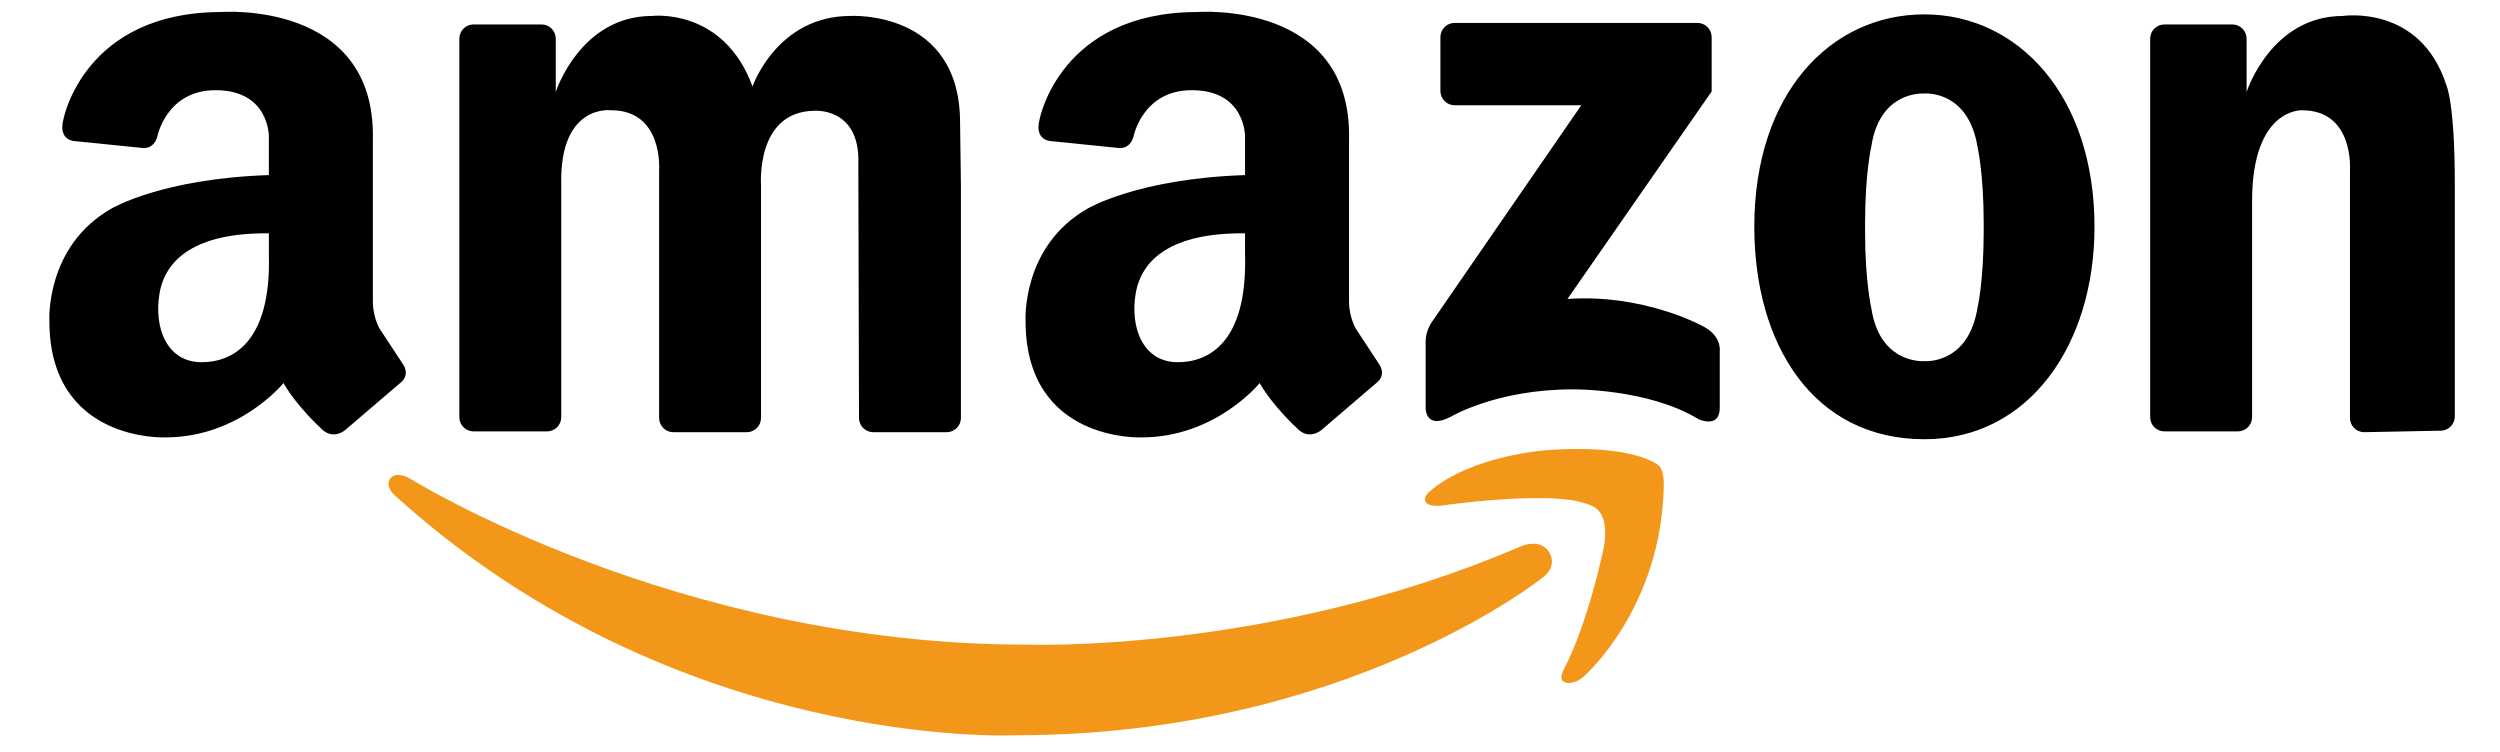
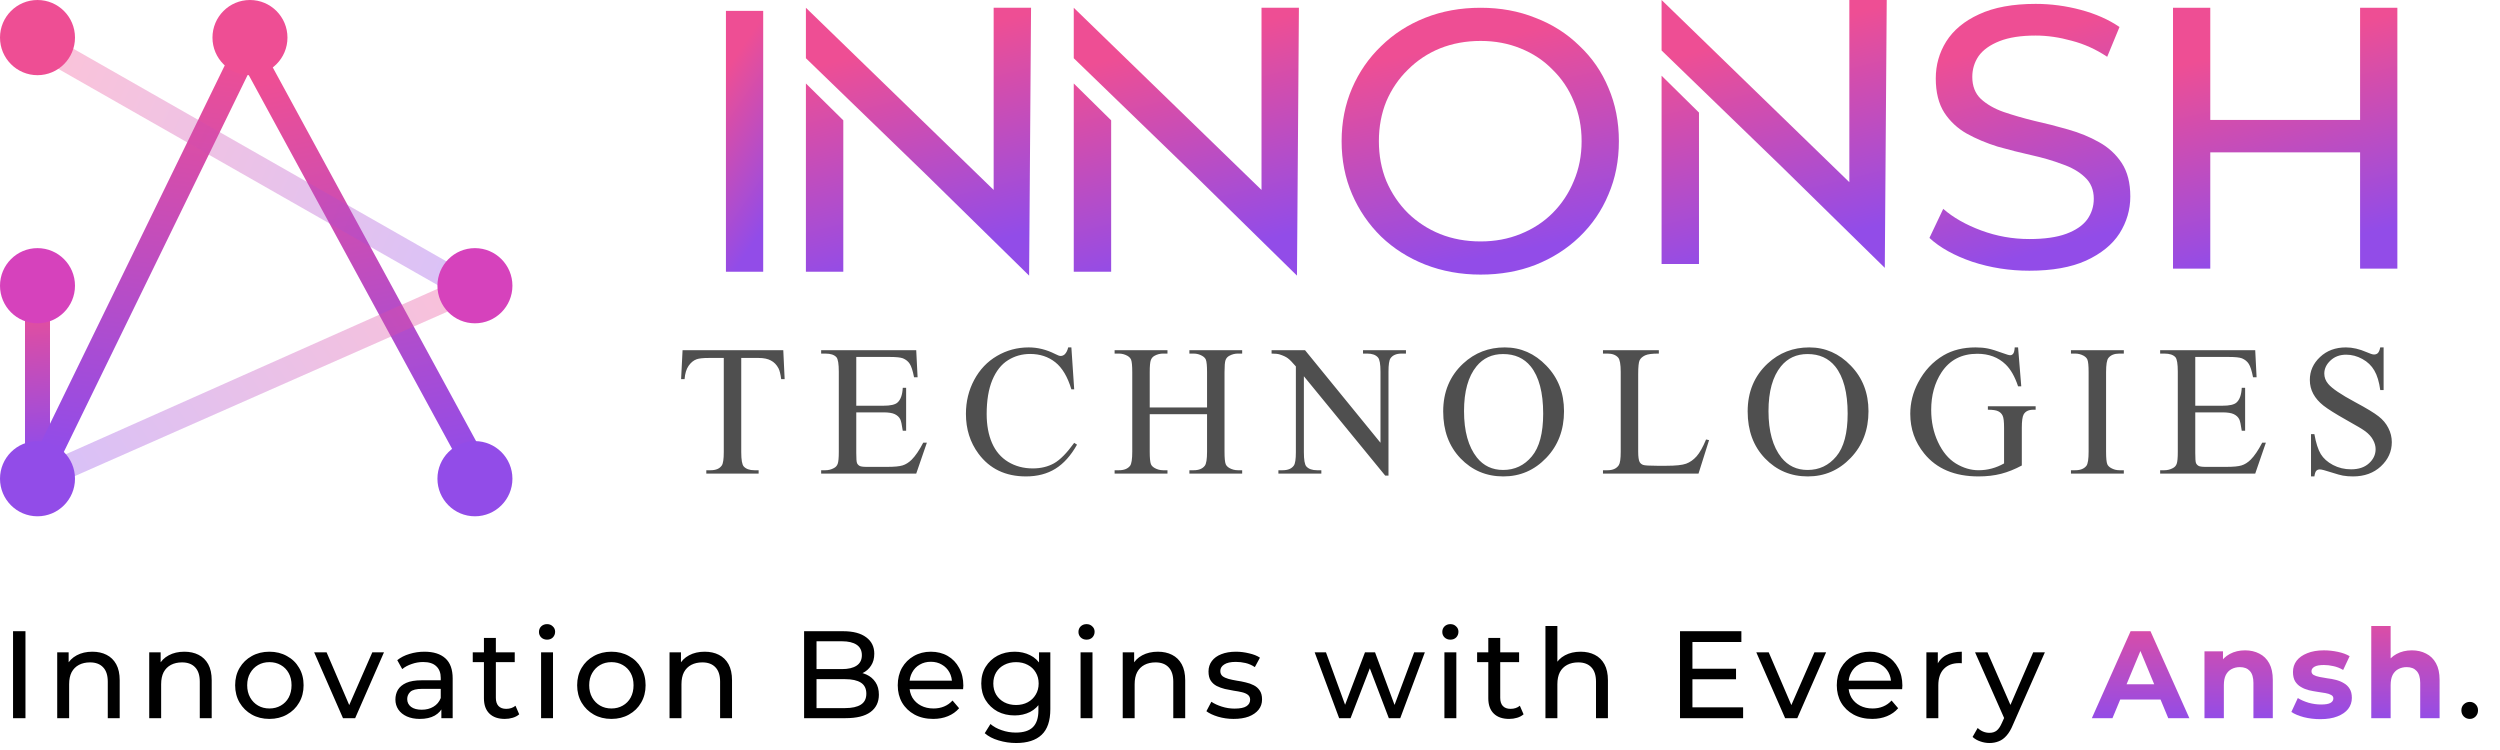
- <svg xmlns="http://www.w3.org/2000/svg" height="752" width="2500" viewBox="-0.658 -1.875 384.246 119.917">
-   <path d="M81.633 27.542V64.65a2.268 2.268 0 0 1-2.268 2.268H67.651a2.269 2.269 0 0 1-2.268-2.268V4.292a2.268 2.268 0 0 1 2.268-2.268h10.84a2.268 2.268 0 0 1 2.268 2.268v8.5S84.634.667 96.134.667c0 0 11.375-1.375 16 11.25 0 0 3.875-11.25 15.625-11.25 0 0 17.474-1.039 17.474 17.042l.133 9.958v37.108a2.268 2.268 0 0 1-2.268 2.268h-11.715a2.269 2.269 0 0 1-2.268-2.268l-.107-40.483c.333-9.167-7.083-8.5-7.083-8.5-9.333.167-8.435 11.875-8.435 11.875v37.108a2.268 2.268 0 0 1-2.268 2.268H99.508a2.269 2.269 0 0 1-2.268-2.268V25.208s.685-9.5-7.649-9.5c.001 0-8.249-1.083-7.958 11.834zM383.588 27.431v37.107a2.269 2.269 0 0 1-2.268 2.268l-12.183.236a2.269 2.269 0 0 1-2.268-2.268V25.208s.685-9.5-7.648-9.5c0 0-7.959-.392-7.959 14.503v34.438a2.269 2.269 0 0 1-2.268 2.268h-11.715a2.269 2.269 0 0 1-2.268-2.268V4.292a2.269 2.269 0 0 1 2.268-2.268h10.84a2.268 2.268 0 0 1 2.268 2.268v8.5S354.262.667 365.762.667c0 0 12.319-1.869 16.468 11.015.001-.001 1.358 2.657 1.358 15.749zM299.008.417c-14.98 0-27.125 12.625-27.125 33.875 0 18.709 9.375 33.875 27.125 33.875 16.75 0 27.125-15.166 27.125-33.875 0-20.875-12.144-33.875-27.125-33.875zm9.455 34.625c0 8-1 12.25-1 12.25-1.423 8.457-7.562 8.469-8.467 8.424-.977.039-7.168-.049-8.449-8.424 0 0-1-4.25-1-12.25v-1.333c0-8 1-12.25 1-12.25 1.281-8.375 7.473-8.463 8.449-8.425.905-.045 7.044-.034 8.467 8.425 0 0 1 4.25 1 12.25zM265.084 12.708v-8.66a2.269 2.269 0 0 0-2.268-2.268h-38.72a2.268 2.268 0 0 0-2.268 2.268v8.593a2.269 2.269 0 0 0 2.268 2.268h20.197l-23.906 34.68s-.942 1.406-.911 2.959v10.549s-.156 3.617 3.946 1.518c0 0 7.286-4.402 19.503-4.402 0 0 12.065-.15 20.109 4.781 0 0 3.339 1.518 3.339-1.82v-9.182s.303-2.43-2.884-3.947c0 0-9.258-5.084-21.399-4.25zM56.342 56.124l-3.667-5.582c-1.167-2.084-1.083-4.418-1.083-4.418V20.375C52.092-1.875 27.425.042 27.425.042 5.497.042 2.258 17.107 2.258 17.107c-.914 3.431 1.744 3.514 1.744 3.514l10.715 1.087s1.827.418 2.492-1.757c0 0 1.411-7.445 9.302-7.445 8.586 0 8.497 7.369 8.497 7.369v6.169c-17.14.573-25.083 5.331-25.083 5.331-10.583 6-9.917 17.917-9.917 17.917 0 19.416 18.5 18.582 18.5 18.582 11.833 0 18.833-8.666 18.833-8.666 2.083 3.668 5.917 7.166 5.917 7.166 1.918 2.08 3.917.334 3.917.334l8.667-7.416c1.916-1.418.5-3.168.5-3.168zm-32.059-.24c-5.566 0-7.635-5.531-6.711-10.967.925-5.436 5.729-9.708 17.437-9.583v3.305c.415 14.438-6.093 17.245-10.726 17.245zM212.008 56.124l-3.666-5.582c-1.167-2.084-1.084-4.418-1.084-4.418V20.375c.5-22.25-24.167-20.333-24.167-20.333-21.928 0-25.167 17.065-25.167 17.065-.914 3.431 1.744 3.514 1.744 3.514l10.715 1.087s1.827.418 2.492-1.757c0 0 1.411-7.445 9.302-7.445 8.586 0 8.497 7.369 8.497 7.369v6.169c-17.139.573-25.083 5.331-25.083 5.331-10.583 6-9.917 17.917-9.917 17.917 0 19.416 18.5 18.582 18.5 18.582 11.833 0 18.833-8.666 18.833-8.666 2.084 3.668 5.916 7.166 5.916 7.166 1.918 2.08 3.918.334 3.918.334l8.666-7.416c1.917-1.418.501-3.168.501-3.168zm-32.059-.24c-5.566 0-7.635-5.531-6.711-10.967.925-5.436 5.729-9.708 17.436-9.583v3.305c.416 14.438-6.091 17.245-10.725 17.245z" />
-   <g fill="#f3971b">
-     <path d="M241.504 104.862s-.98 1.705.224 2.086c0 0 1.36.531 3.056-1.043 0 0 12.369-10.805 12.667-30.477 0 0 .091-2.457-.895-3.129 0 0-3.875-3.428-17.809-2.385 0 0-12.146.82-18.777 6.707 0 0-.596.521-.596 1.191 0 0-.143 1.447 3.502.82 0 0 12.145-1.715 19.373-.82 0 0 3.727.447 4.77 1.715 0 0 1.714 1.416.819 6.109 0 .002-2.46 11.924-6.334 19.226z" />
-     <path d="M239.055 85.989s1.814 2.35-1.113 4.377c0 0-31.267 25.01-83.767 25.01 0 0-54.042 2.666-99.167-38.334 0 0-1.582-1.389-.6-2.68 0 0 .878-1.188 3.151.104 0 0 42.449 26.451 98.199 26.451 0 0 38.75 1.5 78.5-15.5 0 0 3.167-1.641 4.797.572z" />
-   </g>
+ <svg xmlns="http://www.w3.org/2000/svg" width="644" height="193" viewBox="0 0 644 193" fill="none">
+   <rect x="6.439" y="73.602" width="6.439" height="43.257" fill="url(#paint0_linear_228_77)" />
+   <rect width="6.441" height="120.527" transform="matrix(0.95038 0.311092 -0.438296 0.898831 62.6621 7.07373)" fill="url(#paint1_linear_228_77)" />
+   <rect width="6.441" height="120.515" transform="matrix(-0.93552 0.353274 0.477903 0.878413 67.8398 12.9126)" fill="url(#paint2_linear_228_77)" />
+   <rect opacity="0.34" width="6.451" height="122.329" transform="matrix(0.552513 -0.833504 0.868775 0.495206 10.3027 15.061)" fill="url(#paint3_linear_228_77)" />
+   <path opacity="0.35" d="M123.189 69.728L125.814 75.623L14.809 124.606L12.233 119.118L123.189 69.728Z" fill="url(#paint4_linear_228_77)" />
+   <ellipse cx="64.391" cy="9.684" rx="9.659" ry="9.684" fill="#EE4E94" />
+   <ellipse cx="9.659" cy="73.602" rx="9.659" ry="9.684" fill="#D642BC" />
+   <ellipse cx="9.659" cy="123.315" rx="9.659" ry="9.684" fill="#924CE8" />
+   <ellipse cx="122.342" cy="73.602" rx="9.659" ry="9.684" fill="#D642BC" />
+   <ellipse cx="9.659" cy="9.684" rx="9.659" ry="9.684" fill="#EE4E94" />
+   <ellipse cx="122.342" cy="123.315" rx="9.659" ry="9.684" fill="#924CE8" />
+   <path d="M201.773 90.218L202.125 97.671H201.234C201.062 96.359 200.828 95.421 200.531 94.859C200.047 93.953 199.398 93.289 198.586 92.867C197.789 92.429 196.734 92.21 195.422 92.21H190.945V116.492C190.945 118.445 191.156 119.664 191.578 120.148C192.172 120.804 193.086 121.132 194.32 121.132H195.422V122H181.945V121.132H183.07C184.414 121.132 185.367 120.726 185.93 119.914C186.273 119.414 186.445 118.273 186.445 116.492V92.21H182.625C181.141 92.21 180.086 92.32 179.461 92.539C178.648 92.835 177.953 93.406 177.375 94.249C176.797 95.093 176.453 96.234 176.344 97.671H175.453L175.828 90.218H201.773ZM220.575 91.953V104.515H227.559C229.372 104.515 230.583 104.242 231.192 103.695C232.005 102.976 232.458 101.71 232.552 99.898H233.419V110.96H232.552C232.333 109.414 232.114 108.421 231.895 107.984C231.614 107.437 231.153 107.007 230.513 106.695C229.872 106.382 228.888 106.226 227.559 106.226H220.575V116.703C220.575 118.109 220.638 118.968 220.763 119.281C220.888 119.578 221.106 119.82 221.419 120.007C221.731 120.179 222.325 120.265 223.2 120.265H228.591C230.388 120.265 231.692 120.14 232.505 119.89C233.317 119.64 234.098 119.148 234.848 118.414C235.817 117.445 236.809 115.984 237.825 114.031H238.763L236.02 122H211.528V121.132H212.653C213.403 121.132 214.114 120.953 214.786 120.593C215.286 120.343 215.622 119.968 215.794 119.468C215.981 118.968 216.075 117.945 216.075 116.398V95.749C216.075 93.734 215.872 92.492 215.466 92.023C214.903 91.398 213.966 91.085 212.653 91.085H211.528V90.218H236.02L236.372 97.179H235.458C235.13 95.507 234.763 94.359 234.356 93.734C233.966 93.109 233.38 92.632 232.598 92.304C231.973 92.07 230.872 91.953 229.294 91.953H220.575ZM275.986 89.492L276.713 100.296H275.986C275.017 97.062 273.634 94.734 271.838 93.312C270.041 91.89 267.884 91.179 265.369 91.179C263.259 91.179 261.353 91.718 259.65 92.796C257.947 93.859 256.603 95.562 255.619 97.906C254.65 100.25 254.166 103.164 254.166 106.648C254.166 109.523 254.627 112.015 255.548 114.125C256.47 116.234 257.853 117.851 259.697 118.976C261.556 120.101 263.673 120.664 266.048 120.664C268.111 120.664 269.931 120.226 271.509 119.351C273.088 118.46 274.822 116.703 276.713 114.078L277.439 114.546C275.845 117.375 273.986 119.445 271.861 120.757C269.736 122.07 267.213 122.726 264.291 122.726C259.025 122.726 254.947 120.773 252.056 116.867C249.9 113.96 248.822 110.539 248.822 106.601C248.822 103.429 249.533 100.515 250.955 97.859C252.377 95.203 254.33 93.148 256.814 91.695C259.314 90.226 262.041 89.492 264.994 89.492C267.291 89.492 269.556 90.054 271.791 91.179C272.447 91.523 272.916 91.695 273.197 91.695C273.619 91.695 273.986 91.546 274.298 91.249C274.705 90.828 274.994 90.242 275.166 89.492H275.986ZM296.17 104.96H310.936V95.867C310.936 94.242 310.834 93.171 310.631 92.656C310.475 92.265 310.147 91.929 309.647 91.648C308.975 91.273 308.264 91.085 307.514 91.085H306.389V90.218H319.983V91.085H318.858C318.108 91.085 317.397 91.265 316.725 91.624C316.225 91.874 315.881 92.257 315.694 92.773C315.522 93.273 315.436 94.304 315.436 95.867V116.375C315.436 117.984 315.537 119.046 315.741 119.562C315.897 119.953 316.217 120.289 316.702 120.57C317.389 120.945 318.108 121.132 318.858 121.132H319.983V122H306.389V121.132H307.514C308.811 121.132 309.756 120.75 310.35 119.984C310.741 119.484 310.936 118.281 310.936 116.375V106.695H296.17V116.375C296.17 117.984 296.272 119.046 296.475 119.562C296.631 119.953 296.959 120.289 297.459 120.57C298.131 120.945 298.842 121.132 299.592 121.132H300.741V122H287.123V121.132H288.248C289.561 121.132 290.514 120.75 291.108 119.984C291.483 119.484 291.67 118.281 291.67 116.375V95.867C291.67 94.242 291.569 93.171 291.366 92.656C291.209 92.265 290.889 91.929 290.405 91.648C289.717 91.273 288.998 91.085 288.248 91.085H287.123V90.218H300.741V91.085H299.592C298.842 91.085 298.131 91.265 297.459 91.624C296.975 91.874 296.639 92.257 296.452 92.773C296.264 93.273 296.17 94.304 296.17 95.867V104.96ZM327.558 90.218H336.183L355.613 114.054V95.726C355.613 93.773 355.394 92.554 354.956 92.07C354.378 91.414 353.464 91.085 352.214 91.085H351.113V90.218H362.175V91.085H361.05C359.706 91.085 358.753 91.492 358.191 92.304C357.847 92.804 357.675 93.945 357.675 95.726V122.515H356.831L335.878 96.921V116.492C335.878 118.445 336.089 119.664 336.511 120.148C337.105 120.804 338.019 121.132 339.253 121.132H340.378V122H329.316V121.132H330.417C331.777 121.132 332.738 120.726 333.3 119.914C333.644 119.414 333.816 118.273 333.816 116.492V94.39C332.894 93.312 332.191 92.601 331.706 92.257C331.238 91.914 330.542 91.593 329.62 91.296C329.167 91.156 328.48 91.085 327.558 91.085V90.218ZM387.633 89.492C391.758 89.492 395.328 91.062 398.344 94.203C401.375 97.328 402.891 101.234 402.891 105.921C402.891 110.75 401.367 114.757 398.32 117.945C395.273 121.132 391.586 122.726 387.258 122.726C382.883 122.726 379.203 121.171 376.219 118.062C373.25 114.953 371.766 110.929 371.766 105.992C371.766 100.945 373.484 96.828 376.922 93.64C379.906 90.874 383.477 89.492 387.633 89.492ZM387.188 91.203C384.344 91.203 382.062 92.257 380.344 94.367C378.203 96.992 377.133 100.835 377.133 105.898C377.133 111.085 378.242 115.078 380.461 117.875C382.164 120 384.414 121.062 387.211 121.062C390.195 121.062 392.656 119.898 394.594 117.57C396.547 115.242 397.523 111.57 397.523 106.554C397.523 101.117 396.453 97.062 394.312 94.39C392.594 92.265 390.219 91.203 387.188 91.203ZM439.481 113.21L440.255 113.375L437.536 122H412.927V121.132H414.122C415.466 121.132 416.427 120.695 417.005 119.82C417.333 119.32 417.497 118.164 417.497 116.351V95.843C417.497 93.859 417.278 92.617 416.841 92.117C416.231 91.429 415.325 91.085 414.122 91.085H412.927V90.218H427.317V91.085C425.63 91.07 424.442 91.226 423.755 91.554C423.083 91.882 422.622 92.296 422.372 92.796C422.122 93.296 421.997 94.492 421.997 96.382V116.351C421.997 117.648 422.122 118.539 422.372 119.023C422.559 119.351 422.848 119.593 423.239 119.75C423.63 119.906 424.848 119.984 426.895 119.984H429.216C431.653 119.984 433.364 119.804 434.348 119.445C435.333 119.085 436.231 118.453 437.044 117.546C437.856 116.625 438.669 115.179 439.481 113.21ZM466.064 89.492C470.189 89.492 473.759 91.062 476.775 94.203C479.806 97.328 481.322 101.234 481.322 105.921C481.322 110.75 479.798 114.757 476.752 117.945C473.705 121.132 470.017 122.726 465.689 122.726C461.314 122.726 457.634 121.171 454.65 118.062C451.681 114.953 450.197 110.929 450.197 105.992C450.197 100.945 451.916 96.828 455.353 93.64C458.337 90.874 461.908 89.492 466.064 89.492ZM465.619 91.203C462.775 91.203 460.494 92.257 458.775 94.367C456.634 96.992 455.564 100.835 455.564 105.898C455.564 111.085 456.673 115.078 458.892 117.875C460.595 120 462.845 121.062 465.642 121.062C468.627 121.062 471.087 119.898 473.025 117.57C474.978 115.242 475.955 111.57 475.955 106.554C475.955 101.117 474.884 97.062 472.744 94.39C471.025 92.265 468.65 91.203 465.619 91.203ZM519.858 89.492L520.678 99.523H519.858C519.03 97.023 517.959 95.14 516.647 93.874C514.756 92.046 512.327 91.132 509.358 91.132C505.311 91.132 502.233 92.734 500.123 95.937C498.358 98.64 497.475 101.859 497.475 105.593C497.475 108.625 498.061 111.39 499.233 113.89C500.405 116.39 501.936 118.226 503.827 119.398C505.733 120.554 507.686 121.132 509.686 121.132C510.858 121.132 511.991 120.984 513.084 120.687C514.178 120.39 515.233 119.953 516.248 119.375V110.187C516.248 108.593 516.123 107.554 515.873 107.07C515.639 106.57 515.264 106.195 514.748 105.945C514.248 105.679 513.358 105.546 512.077 105.546V104.656H524.381V105.546H523.795C522.577 105.546 521.741 105.953 521.288 106.765C520.975 107.343 520.819 108.484 520.819 110.187V119.914C519.022 120.882 517.248 121.593 515.498 122.046C513.748 122.5 511.803 122.726 509.663 122.726C503.522 122.726 498.858 120.757 495.67 116.82C493.28 113.867 492.084 110.46 492.084 106.601C492.084 103.804 492.756 101.125 494.1 98.562C495.694 95.515 497.881 93.171 500.663 91.531C502.991 90.171 505.741 89.492 508.913 89.492C510.069 89.492 511.116 89.585 512.053 89.773C513.006 89.96 514.35 90.374 516.084 91.015C516.959 91.343 517.545 91.507 517.842 91.507C518.139 91.507 518.389 91.374 518.592 91.109C518.811 90.828 518.944 90.289 518.991 89.492H519.858ZM547.097 121.132V122H533.48V121.132H534.605C535.917 121.132 536.87 120.75 537.464 119.984C537.839 119.484 538.027 118.281 538.027 116.375V95.843C538.027 94.234 537.925 93.171 537.722 92.656C537.566 92.265 537.245 91.929 536.761 91.648C536.073 91.273 535.355 91.085 534.605 91.085H533.48V90.218H547.097V91.085H545.948C544.652 91.085 543.706 91.468 543.112 92.234C542.722 92.734 542.527 93.937 542.527 95.843V116.375C542.527 117.984 542.628 119.046 542.831 119.562C542.987 119.953 543.316 120.289 543.816 120.57C544.487 120.945 545.198 121.132 545.948 121.132H547.097ZM565.5 91.953V104.515H572.484C574.297 104.515 575.508 104.242 576.117 103.695C576.93 102.976 577.383 101.71 577.477 99.898H578.344V110.96H577.477C577.258 109.414 577.039 108.421 576.82 107.984C576.539 107.437 576.078 107.007 575.438 106.695C574.797 106.382 573.812 106.226 572.484 106.226H565.5V116.703C565.5 118.109 565.562 118.968 565.688 119.281C565.812 119.578 566.031 119.82 566.344 120.007C566.656 120.179 567.25 120.265 568.125 120.265H573.516C575.312 120.265 576.617 120.14 577.43 119.89C578.242 119.64 579.023 119.148 579.773 118.414C580.742 117.445 581.734 115.984 582.75 114.031H583.688L580.945 122H556.453V121.132H557.578C558.328 121.132 559.039 120.953 559.711 120.593C560.211 120.343 560.547 119.968 560.719 119.468C560.906 118.968 561 117.945 561 116.398V95.749C561 93.734 560.797 92.492 560.391 92.023C559.828 91.398 558.891 91.085 557.578 91.085H556.453V90.218H580.945L581.297 97.179H580.383C580.055 95.507 579.688 94.359 579.281 93.734C578.891 93.109 578.305 92.632 577.523 92.304C576.898 92.07 575.797 91.953 574.219 91.953H565.5ZM614.02 89.492V100.484H613.153C612.872 98.374 612.364 96.695 611.63 95.445C610.911 94.195 609.88 93.203 608.536 92.468C607.192 91.734 605.802 91.367 604.364 91.367C602.739 91.367 601.395 91.867 600.333 92.867C599.27 93.851 598.739 94.976 598.739 96.242C598.739 97.21 599.075 98.093 599.747 98.89C600.716 100.062 603.02 101.625 606.661 103.578C609.63 105.171 611.653 106.398 612.731 107.257C613.825 108.101 614.661 109.101 615.239 110.257C615.833 111.414 616.13 112.625 616.13 113.89C616.13 116.296 615.192 118.375 613.317 120.125C611.458 121.859 609.059 122.726 606.122 122.726C605.2 122.726 604.333 122.656 603.52 122.515C603.036 122.437 602.028 122.156 600.497 121.671C598.981 121.171 598.02 120.921 597.614 120.921C597.223 120.921 596.911 121.039 596.677 121.273C596.458 121.507 596.294 121.992 596.184 122.726H595.317V111.828H596.184C596.591 114.109 597.138 115.82 597.825 116.96C598.513 118.085 599.559 119.023 600.966 119.773C602.388 120.523 603.942 120.898 605.63 120.898C607.583 120.898 609.122 120.382 610.247 119.351C611.388 118.32 611.958 117.101 611.958 115.695C611.958 114.914 611.739 114.125 611.302 113.328C610.88 112.531 610.216 111.789 609.309 111.101C608.7 110.632 607.036 109.64 604.317 108.125C601.598 106.593 599.661 105.375 598.505 104.468C597.364 103.562 596.497 102.562 595.903 101.468C595.309 100.375 595.013 99.171 595.013 97.859C595.013 95.578 595.888 93.617 597.638 91.976C599.388 90.32 601.614 89.492 604.317 89.492C606.005 89.492 607.794 89.906 609.684 90.734C610.559 91.124 611.177 91.32 611.536 91.32C611.942 91.32 612.27 91.203 612.52 90.968C612.786 90.718 612.997 90.226 613.153 89.492H614.02Z" fill="#4F4F4F" />
+   <path d="M607.96 2H617.56V69.2H607.96V2ZM569.368 69.2H559.768V2H569.368V69.2ZM608.824 39.248H568.408V30.896H608.824V39.248Z" fill="url(#paint5_linear_228_77)" />
+   <path d="M522.751 69.736C517.631 69.736 512.735 68.968 508.063 67.432C503.391 65.832 499.711 63.784 497.023 61.288L500.575 53.8C503.135 56.04 506.399 57.896 510.367 59.368C514.335 60.84 518.463 61.576 522.751 61.576C526.655 61.576 529.823 61.128 532.255 60.232C534.687 59.336 536.479 58.12 537.631 56.584C538.783 54.984 539.359 53.192 539.359 51.208C539.359 48.904 538.591 47.048 537.055 45.64C535.583 44.232 533.631 43.112 531.199 42.28C528.831 41.384 526.207 40.616 523.327 39.976C520.447 39.336 517.535 38.6 514.591 37.768C511.711 36.872 509.055 35.752 506.623 34.408C504.255 33.064 502.335 31.272 500.863 29.032C499.391 26.728 498.655 23.784 498.655 20.2C498.655 16.744 499.551 13.576 501.343 10.696C503.199 7.752 506.015 5.416 509.791 3.688C513.631 1.896 518.495 1 524.383 1C528.287 1 532.159 1.512 535.999 2.536C539.839 3.56 543.167 5.032 545.983 6.952L542.815 14.632C539.935 12.712 536.895 11.336 533.695 10.504C530.495 9.608 527.391 9.16 524.383 9.16C520.607 9.16 517.503 9.64 515.071 10.6C512.639 11.56 510.847 12.84 509.695 14.44C508.607 16.04 508.063 17.832 508.063 19.816C508.063 22.184 508.799 24.072 510.271 25.48C511.807 26.888 513.759 28.008 516.127 28.84C518.559 29.672 521.215 30.44 524.095 31.144C526.975 31.784 529.855 32.52 532.735 33.352C535.679 34.184 538.335 35.272 540.703 36.616C543.135 37.96 545.087 39.752 546.559 41.992C548.031 44.232 548.767 47.112 548.767 50.632C548.767 54.024 547.839 57.192 545.983 60.136C544.127 63.016 541.247 65.352 537.343 67.144C533.503 68.872 528.639 69.736 522.751 69.736Z" fill="url(#paint6_linear_228_77)" />
+   <path d="M381.408 70.736C376.288 70.736 371.52 69.872 367.104 68.144C362.752 66.416 358.976 64.016 355.776 60.944C352.576 57.808 350.08 54.16 348.288 50C346.496 45.84 345.6 41.296 345.6 36.368C345.6 31.44 346.496 26.896 348.288 22.736C350.08 18.576 352.576 14.96 355.776 11.888C358.976 8.752 362.752 6.32 367.104 4.592C371.456 2.864 376.224 2 381.408 2C386.528 2 391.232 2.864 395.52 4.592C399.872 6.256 403.648 8.656 406.848 11.792C410.112 14.864 412.608 18.48 414.336 22.64C416.128 26.8 417.024 31.376 417.024 36.368C417.024 41.36 416.128 45.936 414.336 50.096C412.608 54.256 410.112 57.904 406.848 61.04C403.648 64.112 399.872 66.512 395.52 68.24C391.232 69.904 386.528 70.736 381.408 70.736ZM381.408 62.192C385.12 62.192 388.544 61.552 391.68 60.272C394.88 58.992 397.632 57.2 399.936 54.896C402.304 52.528 404.128 49.776 405.408 46.64C406.752 43.504 407.424 40.08 407.424 36.368C407.424 32.656 406.752 29.232 405.408 26.096C404.128 22.96 402.304 20.24 399.936 17.936C397.632 15.568 394.88 13.744 391.68 12.464C388.544 11.184 385.12 10.544 381.408 10.544C377.632 10.544 374.144 11.184 370.944 12.464C367.808 13.744 365.056 15.568 362.688 17.936C360.32 20.24 358.464 22.96 357.12 26.096C355.84 29.232 355.2 32.656 355.2 36.368C355.2 40.08 355.84 43.504 357.12 46.64C358.464 49.776 360.32 52.528 362.688 54.896C365.056 57.2 367.808 58.992 370.944 60.272C374.144 61.552 377.632 62.192 381.408 62.192Z" fill="url(#paint7_linear_228_77)" />
+   <path d="M207.6 70V21.5V2L258.1 51L255.965 57.036V2H265.6L265.1 71L238.6 45L207.6 15V2V21.5L217.234 31V70H207.6Z" fill="url(#paint8_linear_228_77)" />
+   <path d="M276.6 70V21.5V2L327.1 51L324.965 57.036V2H334.6L334.1 71L307.6 45L276.6 15V2V21.5L286.234 31V70H276.6Z" fill="url(#paint9_linear_228_77)" />
+   <path d="M428.023 68V19.5V0L478.523 49L476.389 55.036V0H486.023L485.523 69L459.023 43L428.023 13V0V19.5L437.658 29V68H428.023Z" fill="url(#paint10_linear_228_77)" />
+   <path d="M187 70V2.8H196.6V70H187Z" fill="url(#paint11_linear_228_77)" />
+   <path d="M3.36 185V162.6H6.56V185H3.36ZM23.794 167.88C25.181 167.88 26.397 168.147 27.442 168.68C28.509 169.213 29.341 170.024 29.938 171.112C30.536 172.2 30.834 173.576 30.834 175.24V185H27.762V175.592C27.762 173.949 27.357 172.712 26.546 171.88C25.757 171.048 24.637 170.632 23.186 170.632C22.098 170.632 21.149 170.845 20.338 171.272C19.528 171.699 18.898 172.328 18.45 173.16C18.024 173.992 17.81 175.027 17.81 176.264V185H14.738V168.04H17.682V172.616L17.202 171.4C17.757 170.291 18.61 169.427 19.762 168.808C20.914 168.189 22.258 167.88 23.794 167.88ZM47.495 167.88C48.882 167.88 50.098 168.147 51.144 168.68C52.21 169.213 53.042 170.024 53.639 171.112C54.237 172.2 54.535 173.576 54.535 175.24V185H51.464V175.592C51.464 173.949 51.058 172.712 50.248 171.88C49.458 171.048 48.338 170.632 46.888 170.632C45.8 170.632 44.85 170.845 44.039 171.272C43.229 171.699 42.599 172.328 42.151 173.16C41.725 173.992 41.511 175.027 41.511 176.264V185H38.44V168.04H41.383V172.616L40.904 171.4C41.458 170.291 42.312 169.427 43.464 168.808C44.615 168.189 45.959 167.88 47.495 167.88ZM69.405 185.192C67.698 185.192 66.183 184.819 64.861 184.072C63.538 183.325 62.493 182.301 61.725 181C60.957 179.677 60.573 178.184 60.573 176.52C60.573 174.835 60.957 173.341 61.725 172.04C62.493 170.739 63.538 169.725 64.861 169C66.183 168.253 67.698 167.88 69.405 167.88C71.09 167.88 72.594 168.253 73.917 169C75.261 169.725 76.306 170.739 77.053 172.04C77.821 173.32 78.205 174.813 78.205 176.52C78.205 178.205 77.821 179.699 77.053 181C76.306 182.301 75.261 183.325 73.917 184.072C72.594 184.819 71.09 185.192 69.405 185.192ZM69.405 182.504C70.493 182.504 71.463 182.259 72.317 181.768C73.191 181.277 73.874 180.584 74.365 179.688C74.855 178.771 75.101 177.715 75.101 176.52C75.101 175.304 74.855 174.259 74.365 173.384C73.874 172.488 73.191 171.795 72.317 171.304C71.463 170.813 70.493 170.568 69.405 170.568C68.317 170.568 67.346 170.813 66.493 171.304C65.639 171.795 64.957 172.488 64.445 173.384C63.933 174.259 63.677 175.304 63.677 176.52C63.677 177.715 63.933 178.771 64.445 179.688C64.957 180.584 65.639 181.277 66.493 181.768C67.346 182.259 68.317 182.504 69.405 182.504ZM88.353 185L80.928 168.04H84.129L90.721 183.4H89.184L95.904 168.04H98.912L91.489 185H88.353ZM113.696 185V181.416L113.536 180.744V174.632C113.536 173.331 113.152 172.328 112.384 171.624C111.638 170.899 110.507 170.536 108.992 170.536C107.99 170.536 107.008 170.707 106.048 171.048C105.088 171.368 104.278 171.805 103.616 172.36L102.336 170.056C103.211 169.352 104.256 168.819 105.472 168.456C106.71 168.072 108 167.88 109.344 167.88C111.67 167.88 113.462 168.445 114.72 169.576C115.979 170.707 116.608 172.435 116.608 174.76V185H113.696ZM108.128 185.192C106.87 185.192 105.76 184.979 104.8 184.552C103.862 184.125 103.136 183.539 102.624 182.792C102.112 182.024 101.856 181.16 101.856 180.2C101.856 179.283 102.07 178.451 102.496 177.704C102.944 176.957 103.659 176.36 104.64 175.912C105.643 175.464 106.987 175.24 108.672 175.24H114.048V177.448H108.8C107.264 177.448 106.23 177.704 105.696 178.216C105.163 178.728 104.896 179.347 104.896 180.072C104.896 180.904 105.227 181.576 105.888 182.088C106.55 182.579 107.467 182.824 108.64 182.824C109.792 182.824 110.795 182.568 111.648 182.056C112.523 181.544 113.152 180.797 113.536 179.816L114.144 181.928C113.739 182.931 113.024 183.731 112 184.328C110.976 184.904 109.686 185.192 108.128 185.192ZM130.037 185.192C128.331 185.192 127.008 184.733 126.069 183.816C125.131 182.899 124.661 181.587 124.661 179.88V164.328H127.733V179.752C127.733 180.669 127.957 181.373 128.405 181.864C128.875 182.355 129.536 182.6 130.389 182.6C131.349 182.6 132.149 182.333 132.789 181.8L133.749 184.008C133.28 184.413 132.715 184.712 132.053 184.904C131.413 185.096 130.741 185.192 130.037 185.192ZM121.781 170.568V168.04H132.597V170.568H121.781ZM139.383 185V168.04H142.455V185H139.383ZM140.919 164.776C140.322 164.776 139.821 164.584 139.415 164.2C139.031 163.816 138.839 163.347 138.839 162.792C138.839 162.216 139.031 161.736 139.415 161.352C139.821 160.968 140.322 160.776 140.919 160.776C141.517 160.776 142.007 160.968 142.391 161.352C142.797 161.715 142.999 162.173 142.999 162.728C142.999 163.304 142.807 163.795 142.423 164.2C142.039 164.584 141.538 164.776 140.919 164.776ZM157.505 185.192C155.798 185.192 154.283 184.819 152.961 184.072C151.638 183.325 150.593 182.301 149.825 181C149.057 179.677 148.673 178.184 148.673 176.52C148.673 174.835 149.057 173.341 149.825 172.04C150.593 170.739 151.638 169.725 152.961 169C154.283 168.253 155.798 167.88 157.505 167.88C159.19 167.88 160.694 168.253 162.017 169C163.361 169.725 164.406 170.739 165.153 172.04C165.921 173.32 166.305 174.813 166.305 176.52C166.305 178.205 165.921 179.699 165.153 181C164.406 182.301 163.361 183.325 162.017 184.072C160.694 184.819 159.19 185.192 157.505 185.192ZM157.505 182.504C158.593 182.504 159.563 182.259 160.417 181.768C161.291 181.277 161.974 180.584 162.465 179.688C162.955 178.771 163.201 177.715 163.201 176.52C163.201 175.304 162.955 174.259 162.465 173.384C161.974 172.488 161.291 171.795 160.417 171.304C159.563 170.813 158.593 170.568 157.505 170.568C156.417 170.568 155.446 170.813 154.593 171.304C153.739 171.795 153.057 172.488 152.545 173.384C152.033 174.259 151.777 175.304 151.777 176.52C151.777 177.715 152.033 178.771 152.545 179.688C153.057 180.584 153.739 181.277 154.593 181.768C155.446 182.259 156.417 182.504 157.505 182.504ZM181.529 167.88C182.916 167.88 184.132 168.147 185.177 168.68C186.244 169.213 187.076 170.024 187.673 171.112C188.271 172.2 188.569 173.576 188.569 175.24V185H185.497V175.592C185.497 173.949 185.092 172.712 184.281 171.88C183.492 171.048 182.372 170.632 180.921 170.632C179.833 170.632 178.884 170.845 178.073 171.272C177.263 171.699 176.633 172.328 176.185 173.16C175.759 173.992 175.545 175.027 175.545 176.264V185H172.473V168.04H175.417V172.616L174.937 171.4C175.492 170.291 176.345 169.427 177.497 168.808C178.649 168.189 179.993 167.88 181.529 167.88ZM207.136 185V162.6H217.184C219.766 162.6 221.75 163.123 223.136 164.168C224.523 165.192 225.216 166.6 225.216 168.392C225.216 169.608 224.939 170.632 224.384 171.464C223.851 172.296 223.126 172.936 222.208 173.384C221.291 173.832 220.299 174.056 219.232 174.056L219.808 173.096C221.088 173.096 222.219 173.32 223.2 173.768C224.182 174.216 224.96 174.877 225.536 175.752C226.112 176.605 226.4 177.672 226.4 178.952C226.4 180.872 225.675 182.365 224.224 183.432C222.795 184.477 220.662 185 217.824 185H207.136ZM210.336 182.408H217.696C219.467 182.408 220.822 182.109 221.76 181.512C222.699 180.915 223.168 179.976 223.168 178.696C223.168 177.395 222.699 176.445 221.76 175.848C220.822 175.251 219.467 174.952 217.696 174.952H210.048V172.36H216.896C218.518 172.36 219.776 172.061 220.672 171.464C221.568 170.867 222.016 169.971 222.016 168.776C222.016 167.581 221.568 166.685 220.672 166.088C219.776 165.491 218.518 165.192 216.896 165.192H210.336V182.408ZM240.379 185.192C238.566 185.192 236.966 184.819 235.579 184.072C234.214 183.325 233.147 182.301 232.379 181C231.632 179.699 231.259 178.205 231.259 176.52C231.259 174.835 231.622 173.341 232.347 172.04C233.094 170.739 234.107 169.725 235.387 169C236.688 168.253 238.15 167.88 239.771 167.88C241.414 167.88 242.864 168.243 244.123 168.968C245.382 169.693 246.363 170.717 247.067 172.04C247.792 173.341 248.155 174.867 248.155 176.616C248.155 176.744 248.144 176.893 248.123 177.064C248.123 177.235 248.112 177.395 248.091 177.544H233.659V175.336H246.491L245.243 176.104C245.264 175.016 245.04 174.045 244.571 173.192C244.102 172.339 243.451 171.677 242.619 171.208C241.808 170.717 240.859 170.472 239.771 170.472C238.704 170.472 237.755 170.717 236.923 171.208C236.091 171.677 235.44 172.349 234.971 173.224C234.502 174.077 234.267 175.059 234.267 176.168V176.68C234.267 177.811 234.523 178.824 235.035 179.72C235.568 180.595 236.304 181.277 237.243 181.768C238.182 182.259 239.259 182.504 240.475 182.504C241.478 182.504 242.384 182.333 243.195 181.992C244.027 181.651 244.752 181.139 245.371 180.456L247.067 182.44C246.299 183.336 245.339 184.019 244.187 184.488C243.056 184.957 241.787 185.192 240.379 185.192ZM261.765 191.4C260.207 191.4 258.693 191.176 257.221 190.728C255.77 190.301 254.586 189.683 253.669 188.872L255.141 186.504C255.93 187.187 256.901 187.72 258.053 188.104C259.205 188.509 260.41 188.712 261.669 188.712C263.674 188.712 265.146 188.243 266.085 187.304C267.023 186.365 267.493 184.936 267.493 183.016V179.432L267.813 176.072L267.653 172.68V168.04H270.565V182.696C270.565 185.683 269.818 187.88 268.325 189.288C266.831 190.696 264.645 191.4 261.765 191.4ZM261.381 184.296C259.738 184.296 258.266 183.955 256.965 183.272C255.685 182.568 254.661 181.597 253.893 180.36C253.146 179.123 252.773 177.693 252.773 176.072C252.773 174.429 253.146 173 253.893 171.784C254.661 170.547 255.685 169.587 256.965 168.904C258.266 168.221 259.738 167.88 261.381 167.88C262.831 167.88 264.154 168.179 265.349 168.776C266.543 169.352 267.493 170.248 268.197 171.464C268.922 172.68 269.285 174.216 269.285 176.072C269.285 177.907 268.922 179.432 268.197 180.648C267.493 181.864 266.543 182.781 265.349 183.4C264.154 183.997 262.831 184.296 261.381 184.296ZM261.733 181.608C262.863 181.608 263.866 181.373 264.741 180.904C265.615 180.435 266.298 179.784 266.789 178.952C267.301 178.12 267.557 177.16 267.557 176.072C267.557 174.984 267.301 174.024 266.789 173.192C266.298 172.36 265.615 171.72 264.741 171.272C263.866 170.803 262.863 170.568 261.733 170.568C260.602 170.568 259.589 170.803 258.693 171.272C257.818 171.72 257.125 172.36 256.613 173.192C256.122 174.024 255.877 174.984 255.877 176.072C255.877 177.16 256.122 178.12 256.613 178.952C257.125 179.784 257.818 180.435 258.693 180.904C259.589 181.373 260.602 181.608 261.733 181.608ZM278.355 185V168.04H281.427V185H278.355ZM279.891 164.776C279.293 164.776 278.792 164.584 278.387 164.2C278.003 163.816 277.811 163.347 277.811 162.792C277.811 162.216 278.003 161.736 278.387 161.352C278.792 160.968 279.293 160.776 279.891 160.776C280.488 160.776 280.979 160.968 281.363 161.352C281.768 161.715 281.971 162.173 281.971 162.728C281.971 163.304 281.779 163.795 281.395 164.2C281.011 164.584 280.509 164.776 279.891 164.776ZM298.268 167.88C299.655 167.88 300.871 168.147 301.916 168.68C302.983 169.213 303.815 170.024 304.412 171.112C305.009 172.2 305.308 173.576 305.308 175.24V185H302.236V175.592C302.236 173.949 301.831 172.712 301.02 171.88C300.231 171.048 299.111 170.632 297.66 170.632C296.572 170.632 295.623 170.845 294.812 171.272C294.001 171.699 293.372 172.328 292.924 173.16C292.497 173.992 292.284 175.027 292.284 176.264V185H289.212V168.04H292.156V172.616L291.676 171.4C292.231 170.291 293.084 169.427 294.236 168.808C295.388 168.189 296.732 167.88 298.268 167.88ZM317.777 185.192C316.369 185.192 315.025 185 313.745 184.616C312.487 184.232 311.495 183.763 310.769 183.208L312.049 180.776C312.775 181.267 313.671 181.683 314.737 182.024C315.804 182.365 316.892 182.536 318.001 182.536C319.431 182.536 320.455 182.333 321.073 181.928C321.713 181.523 322.033 180.957 322.033 180.232C322.033 179.699 321.841 179.283 321.457 178.984C321.073 178.685 320.561 178.461 319.921 178.312C319.303 178.163 318.609 178.035 317.841 177.928C317.073 177.8 316.305 177.651 315.537 177.48C314.769 177.288 314.065 177.032 313.425 176.712C312.785 176.371 312.273 175.912 311.889 175.336C311.505 174.739 311.313 173.949 311.313 172.968C311.313 171.944 311.601 171.048 312.177 170.28C312.753 169.512 313.564 168.925 314.609 168.52C315.676 168.093 316.935 167.88 318.385 167.88C319.495 167.88 320.615 168.019 321.745 168.296C322.897 168.552 323.836 168.925 324.561 169.416L323.249 171.848C322.481 171.336 321.681 170.984 320.849 170.792C320.017 170.6 319.185 170.504 318.353 170.504C317.009 170.504 316.007 170.728 315.345 171.176C314.684 171.603 314.353 172.157 314.353 172.84C314.353 173.416 314.545 173.864 314.929 174.184C315.335 174.483 315.847 174.717 316.465 174.888C317.105 175.059 317.809 175.208 318.577 175.336C319.345 175.443 320.113 175.592 320.881 175.784C321.649 175.955 322.343 176.2 322.961 176.52C323.601 176.84 324.113 177.288 324.497 177.864C324.903 178.44 325.105 179.208 325.105 180.168C325.105 181.192 324.807 182.077 324.209 182.824C323.612 183.571 322.769 184.157 321.681 184.584C320.593 184.989 319.292 185.192 317.777 185.192ZM344.962 185L338.658 168.04H341.57L347.17 183.4H345.794L351.618 168.04H354.21L359.906 183.4H358.562L364.29 168.04H367.042L360.706 185H357.762L352.418 170.984H353.314L347.906 185H344.962ZM372.08 185V168.04H375.152V185H372.08ZM373.616 164.776C373.018 164.776 372.517 164.584 372.112 164.2C371.728 163.816 371.536 163.347 371.536 162.792C371.536 162.216 371.728 161.736 372.112 161.352C372.517 160.968 373.018 160.776 373.616 160.776C374.213 160.776 374.704 160.968 375.088 161.352C375.493 161.715 375.696 162.173 375.696 162.728C375.696 163.304 375.504 163.795 375.12 164.2C374.736 164.584 374.234 164.776 373.616 164.776ZM388.761 185.192C387.054 185.192 385.732 184.733 384.793 183.816C383.854 182.899 383.385 181.587 383.385 179.88V164.328H386.457V179.752C386.457 180.669 386.681 181.373 387.129 181.864C387.598 182.355 388.26 182.6 389.113 182.6C390.073 182.6 390.873 182.333 391.513 181.8L392.473 184.008C392.004 184.413 391.438 184.712 390.777 184.904C390.137 185.096 389.465 185.192 388.761 185.192ZM380.505 170.568V168.04H391.321V170.568H380.505ZM407.163 167.88C408.55 167.88 409.766 168.147 410.811 168.68C411.878 169.213 412.71 170.024 413.307 171.112C413.904 172.2 414.203 173.576 414.203 175.24V185H411.131V175.592C411.131 173.949 410.726 172.712 409.915 171.88C409.126 171.048 408.006 170.632 406.555 170.632C405.467 170.632 404.518 170.845 403.707 171.272C402.896 171.699 402.267 172.328 401.819 173.16C401.392 173.992 401.179 175.027 401.179 176.264V185H398.107V161.256H401.179V172.616L400.571 171.4C401.126 170.291 401.979 169.427 403.131 168.808C404.283 168.189 405.627 167.88 407.163 167.88ZM435.682 172.264H447.202V174.984H435.682V172.264ZM435.97 182.216H449.026V185H432.77V162.6H448.578V165.384H435.97V182.216ZM459.846 185L452.422 168.04H455.622L462.214 183.4H460.678L467.398 168.04H470.406L462.982 185H459.846ZM482.277 185.192C480.463 185.192 478.863 184.819 477.477 184.072C476.111 183.325 475.045 182.301 474.277 181C473.53 179.699 473.157 178.205 473.157 176.52C473.157 174.835 473.519 173.341 474.245 172.04C474.991 170.739 476.005 169.725 477.285 169C478.586 168.253 480.047 167.88 481.669 167.88C483.311 167.88 484.762 168.243 486.021 168.968C487.279 169.693 488.261 170.717 488.965 172.04C489.69 173.341 490.053 174.867 490.053 176.616C490.053 176.744 490.042 176.893 490.021 177.064C490.021 177.235 490.01 177.395 489.989 177.544H475.557V175.336H488.389L487.141 176.104C487.162 175.016 486.938 174.045 486.469 173.192C485.999 172.339 485.349 171.677 484.517 171.208C483.706 170.717 482.757 170.472 481.669 170.472C480.602 170.472 479.653 170.717 478.821 171.208C477.989 171.677 477.338 172.349 476.869 173.224C476.399 174.077 476.165 175.059 476.165 176.168V176.68C476.165 177.811 476.421 178.824 476.933 179.72C477.466 180.595 478.202 181.277 479.141 181.768C480.079 182.259 481.157 182.504 482.373 182.504C483.375 182.504 484.282 182.333 485.093 181.992C485.925 181.651 486.65 181.139 487.269 180.456L488.965 182.44C488.197 183.336 487.237 184.019 486.085 184.488C484.954 184.957 483.685 185.192 482.277 185.192ZM496.238 185V168.04H499.182V172.648L498.894 171.496C499.364 170.323 500.153 169.427 501.262 168.808C502.372 168.189 503.737 167.88 505.358 167.88V170.856C505.23 170.835 505.102 170.824 504.974 170.824C504.868 170.824 504.761 170.824 504.654 170.824C503.012 170.824 501.71 171.315 500.75 172.296C499.79 173.277 499.31 174.696 499.31 176.552V185H496.238ZM512.488 191.4C511.677 191.4 510.888 191.261 510.12 190.984C509.352 190.728 508.691 190.344 508.136 189.832L509.448 187.528C509.875 187.933 510.344 188.243 510.856 188.456C511.368 188.669 511.912 188.776 512.488 188.776C513.235 188.776 513.853 188.584 514.344 188.2C514.835 187.816 515.293 187.133 515.72 186.152L516.776 183.816L517.096 183.432L523.752 168.04H526.76L518.536 186.696C518.045 187.891 517.491 188.829 516.872 189.512C516.275 190.195 515.613 190.675 514.888 190.952C514.163 191.251 513.363 191.4 512.488 191.4ZM516.52 185.544L508.776 168.04H511.976L518.568 183.144L516.52 185.544ZM636.227 185.192C635.629 185.192 635.117 184.989 634.691 184.584C634.264 184.157 634.051 183.624 634.051 182.984C634.051 182.344 634.264 181.821 634.691 181.416C635.117 181.011 635.629 180.808 636.227 180.808C636.803 180.808 637.293 181.011 637.699 181.416C638.125 181.821 638.339 182.344 638.339 182.984C638.339 183.624 638.125 184.157 637.699 184.584C637.293 184.989 636.803 185.192 636.227 185.192Z" fill="black" />
+   <path d="M538.861 185L548.845 162.6H553.965L563.981 185H558.541L550.349 165.224H552.397L544.173 185H538.861ZM543.853 180.2L545.229 176.264H556.749L558.157 180.2H543.853ZM578.337 167.528C579.702 167.528 580.918 167.805 581.985 168.36C583.073 168.893 583.926 169.725 584.545 170.856C585.163 171.965 585.473 173.395 585.473 175.144V185H580.481V175.912C580.481 174.525 580.171 173.501 579.553 172.84C578.955 172.179 578.102 171.848 576.993 171.848C576.203 171.848 575.489 172.019 574.849 172.36C574.23 172.68 573.739 173.181 573.377 173.864C573.035 174.547 572.865 175.421 572.865 176.488V185H567.873V167.784H572.641V172.552L571.745 171.112C572.363 169.96 573.249 169.075 574.401 168.456C575.553 167.837 576.865 167.528 578.337 167.528ZM597.71 185.256C596.238 185.256 594.819 185.085 593.454 184.744C592.11 184.381 591.043 183.933 590.254 183.4L591.918 179.816C592.707 180.307 593.635 180.712 594.702 181.032C595.79 181.331 596.856 181.48 597.902 181.48C599.054 181.48 599.864 181.341 600.334 181.064C600.824 180.787 601.07 180.403 601.07 179.912C601.07 179.507 600.878 179.208 600.494 179.016C600.131 178.803 599.64 178.643 599.022 178.536C598.403 178.429 597.72 178.323 596.974 178.216C596.248 178.109 595.512 177.971 594.766 177.8C594.019 177.608 593.336 177.331 592.718 176.968C592.099 176.605 591.598 176.115 591.214 175.496C590.851 174.877 590.67 174.077 590.67 173.096C590.67 172.008 590.979 171.048 591.598 170.216C592.238 169.384 593.155 168.733 594.35 168.264C595.544 167.773 596.974 167.528 598.638 167.528C599.811 167.528 601.006 167.656 602.222 167.912C603.438 168.168 604.451 168.541 605.262 169.032L603.598 172.584C602.766 172.093 601.923 171.763 601.07 171.592C600.238 171.4 599.427 171.304 598.638 171.304C597.528 171.304 596.718 171.453 596.206 171.752C595.694 172.051 595.438 172.435 595.438 172.904C595.438 173.331 595.619 173.651 595.982 173.864C596.366 174.077 596.867 174.248 597.486 174.376C598.104 174.504 598.776 174.621 599.502 174.728C600.248 174.813 600.995 174.952 601.742 175.144C602.488 175.336 603.16 175.613 603.758 175.976C604.376 176.317 604.878 176.797 605.262 177.416C605.646 178.013 605.838 178.803 605.838 179.784C605.838 180.851 605.518 181.8 604.878 182.632C604.238 183.443 603.31 184.083 602.094 184.552C600.899 185.021 599.438 185.256 597.71 185.256ZM621.302 167.528C622.667 167.528 623.883 167.805 624.95 168.36C626.038 168.893 626.891 169.725 627.51 170.856C628.128 171.965 628.438 173.395 628.438 175.144V185H623.446V175.912C623.446 174.525 623.136 173.501 622.518 172.84C621.92 172.179 621.067 171.848 619.958 171.848C619.168 171.848 618.454 172.019 617.814 172.36C617.195 172.68 616.704 173.181 616.342 173.864C616 174.547 615.83 175.421 615.83 176.488V185H610.838V161.256H615.83V172.552L614.71 171.112C615.328 169.96 616.214 169.075 617.366 168.456C618.518 167.837 619.83 167.528 621.302 167.528Z" fill="url(#paint12_linear_228_77)" />
+   <defs>
+     <linearGradient id="paint0_linear_228_77" x1="9.47" y1="76.122" x2="11.925" y2="116.188" gradientUnits="userSpaceOnUse">
+       <stop stop-color="#EE4E94" />
+       <stop offset="1" stop-color="#924CE8" />
+     </linearGradient>
+     <linearGradient id="paint1_linear_228_77" x1="3.032" y1="7.021" x2="21.612" y2="115.904" gradientUnits="userSpaceOnUse">
+       <stop stop-color="#EE4E94" />
+       <stop offset="1" stop-color="#924CE8" />
+     </linearGradient>
+     <linearGradient id="paint2_linear_228_77" x1="3.032" y1="7.02" x2="21.608" y2="115.894" gradientUnits="userSpaceOnUse">
+       <stop stop-color="#EE4E94" />
+       <stop offset="1" stop-color="#924CE8" />
+     </linearGradient>
+     <linearGradient id="paint3_linear_228_77" x1="3.037" y1="7.126" x2="22.132" y2="117.554" gradientUnits="userSpaceOnUse">
+       <stop stop-color="#EE4E94" />
+       <stop offset="1" stop-color="#924CE8" />
+     </linearGradient>
+     <linearGradient id="paint4_linear_228_77" x1="117.849" y1="74.99" x2="26.695" y2="135.474" gradientUnits="userSpaceOnUse">
+       <stop stop-color="#EE4E94" />
+       <stop offset="1" stop-color="#924CE8" />
+     </linearGradient>
+     <linearGradient id="paint5_linear_228_77" x1="587.351" y1="10.518" x2="599.969" y2="62.411" gradientUnits="userSpaceOnUse">
+       <stop stop-color="#EE4E94" />
+       <stop offset="1" stop-color="#924CE8" />
+     </linearGradient>
+     <linearGradient id="paint6_linear_228_77" x1="521.72" y1="9.713" x2="536.218" y2="61.903" gradientUnits="userSpaceOnUse">
+       <stop stop-color="#EE4E94" />
+       <stop offset="1" stop-color="#924CE8" />
+     </linearGradient>
+     <linearGradient id="paint7_linear_228_77" x1="379.689" y1="10.713" x2="390.562" y2="64.742" gradientUnits="userSpaceOnUse">
+       <stop stop-color="#EE4E94" />
+       <stop offset="1" stop-color="#924CE8" />
+     </linearGradient>
+     <linearGradient id="paint8_linear_228_77" x1="235.282" y1="10.746" x2="248.503" y2="63.891" gradientUnits="userSpaceOnUse">
+       <stop stop-color="#EE4E94" />
+       <stop offset="1" stop-color="#924CE8" />
+     </linearGradient>
+     <linearGradient id="paint9_linear_228_77" x1="304.282" y1="10.746" x2="317.503" y2="63.891" gradientUnits="userSpaceOnUse">
+       <stop stop-color="#EE4E94" />
+       <stop offset="1" stop-color="#924CE8" />
+     </linearGradient>
+     <linearGradient id="paint10_linear_228_77" x1="455.706" y1="8.746" x2="468.927" y2="61.891" gradientUnits="userSpaceOnUse">
+       <stop stop-color="#EE4E94" />
+       <stop offset="1" stop-color="#924CE8" />
+     </linearGradient>
+     <linearGradient id="paint11_linear_228_77" x1="191.582" y1="11.318" x2="217.182" y2="28.807" gradientUnits="userSpaceOnUse">
+       <stop stop-color="#EE4E94" />
+       <stop offset="1" stop-color="#924CE8" />
+     </linearGradient>
+     <linearGradient id="paint12_linear_228_77" x1="327.914" y1="154" x2="327.836" y2="185.2" gradientUnits="userSpaceOnUse">
+       <stop stop-color="#EE4E94" />
+       <stop offset="1" stop-color="#924CE8" />
+     </linearGradient>
+   </defs>
</svg>
